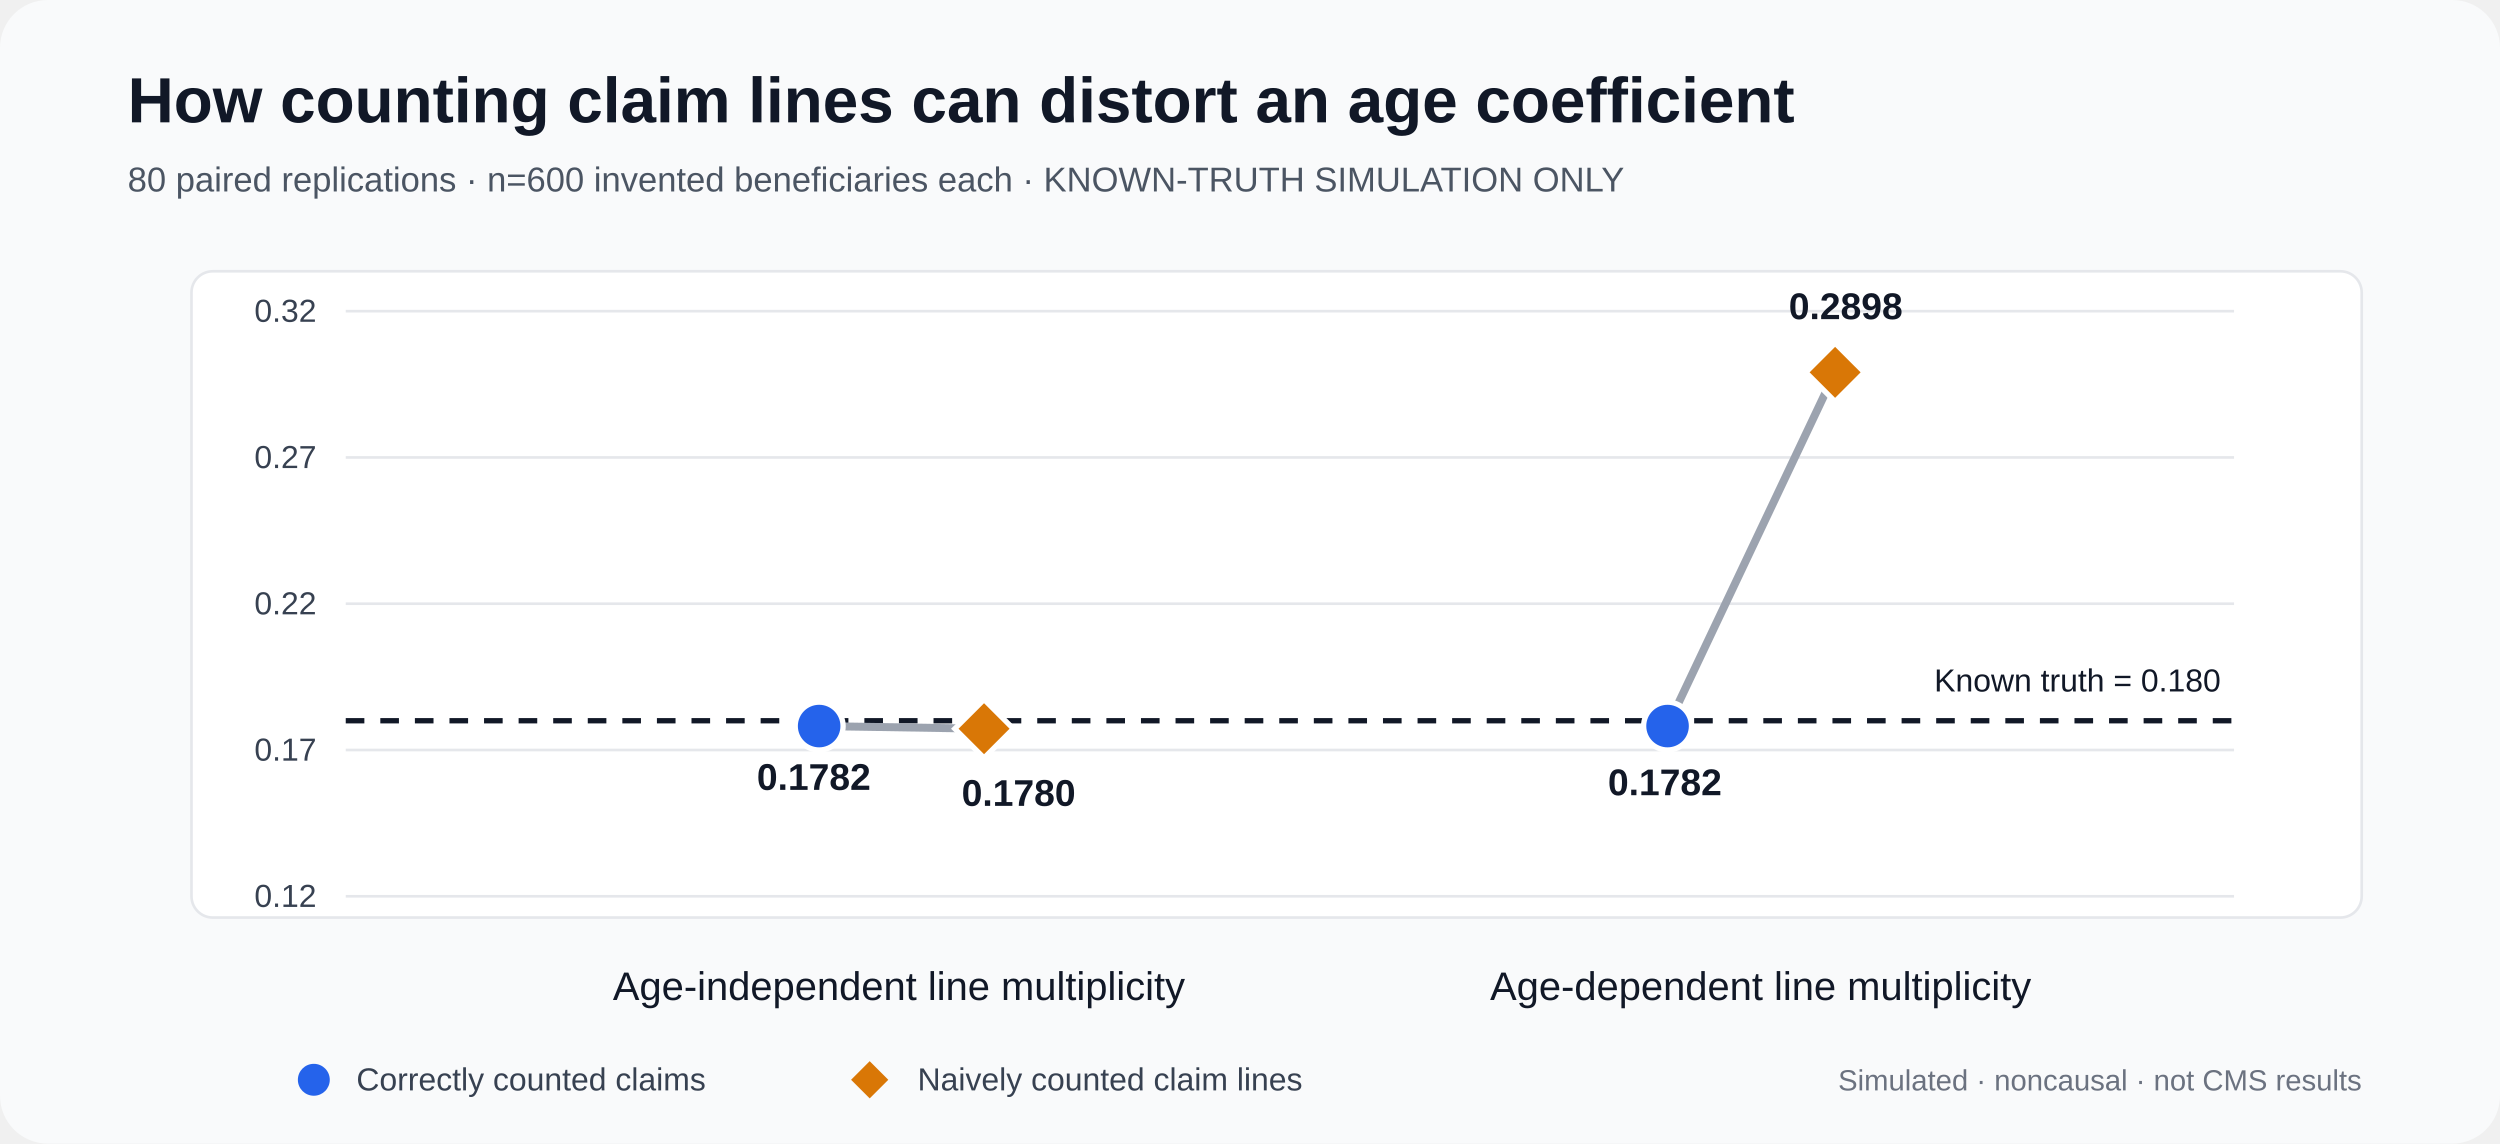
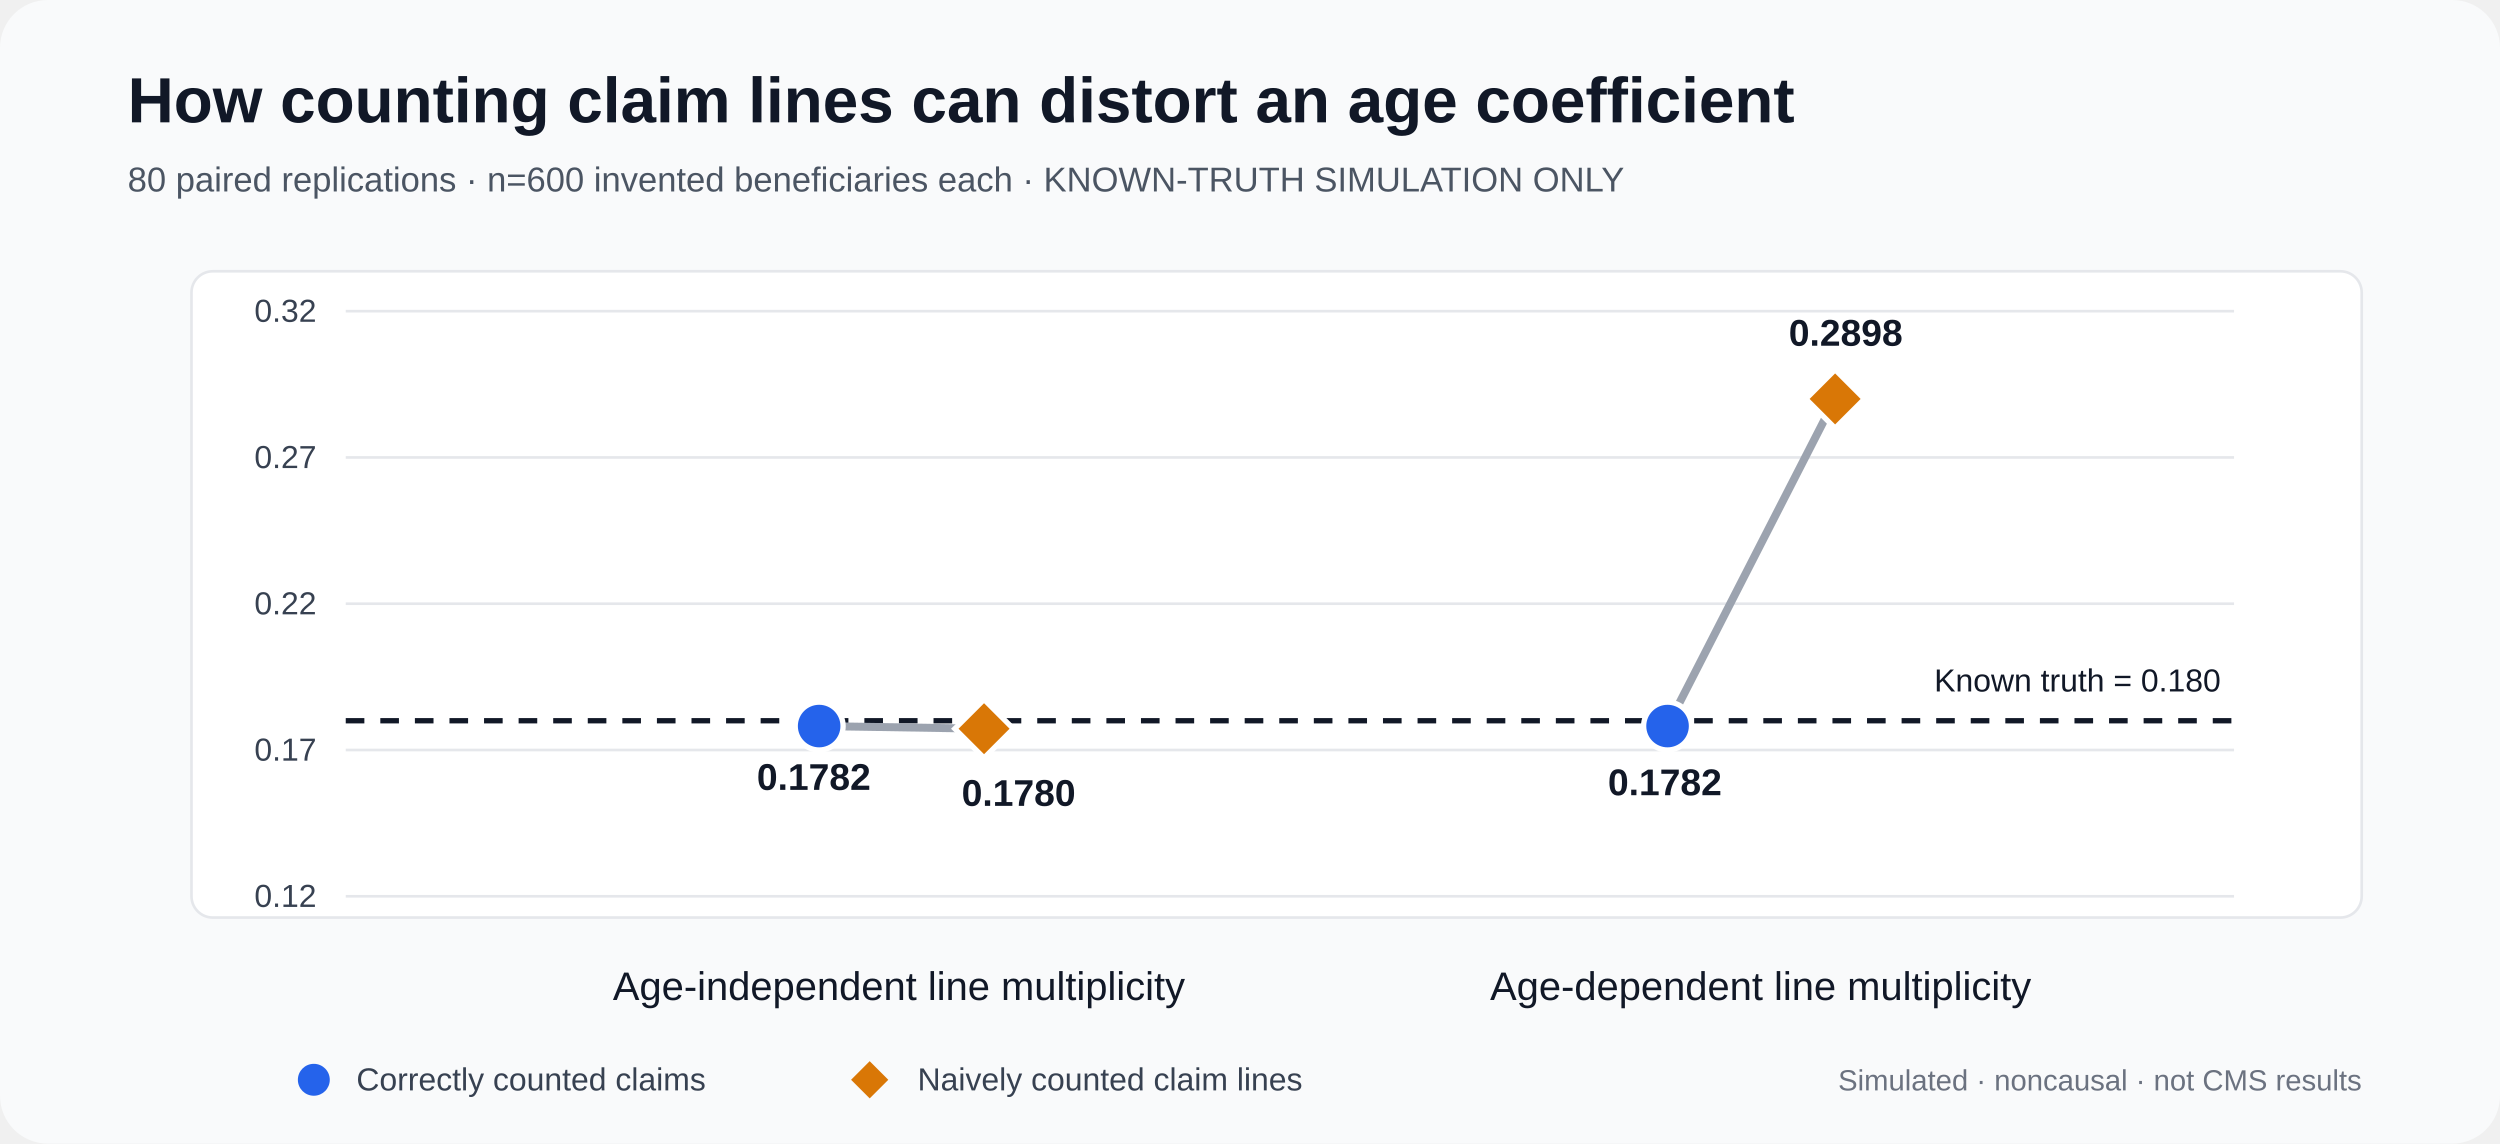
<svg xmlns="http://www.w3.org/2000/svg" width="940" height="430" viewBox="0 0 940 430" role="img" aria-labelledby="title desc">
  <rect width="940" height="430" rx="18" fill="#f9fafb" />
  <text x="48" y="46" font-family="Arial,Helvetica,sans-serif" font-size="24" font-weight="700" fill="#111827">How counting claim lines can distort an age coefficient</text>
  <text x="48" y="72" font-family="Arial,Helvetica,sans-serif" font-size="13" fill="#4b5563">80 paired replications · n=600 invented beneficiaries each · KNOWN-TRUTH SIMULATION ONLY</text>
  <rect x="72" y="102" width="816" height="243" rx="8" fill="#ffffff" stroke="#e5e7eb" />
  <g stroke="#e5e7eb" stroke-width="1">
    <line x1="130" y1="117" x2="840" y2="117" />
    <line x1="130" y1="172" x2="840" y2="172" />
    <line x1="130" y1="227" x2="840" y2="227" />
    <line x1="130" y1="282" x2="840" y2="282" />
    <line x1="130" y1="337" x2="840" y2="337" />
  </g>
  <g fill="#374151" font-family="Arial,Helvetica,sans-serif" font-size="12" text-anchor="end">
    <text x="119" y="121">0.32</text>
    <text x="119" y="176">0.27</text>
    <text x="119" y="231">0.22</text>
    <text x="119" y="286">0.17</text>
    <text x="119" y="341">0.12</text>
  </g>
  <line x1="130" y1="271" x2="840" y2="271" stroke="#111827" stroke-width="2" stroke-dasharray="7 6" />
  <text x="835" y="260" font-family="Arial,Helvetica,sans-serif" font-size="12" text-anchor="end" fill="#111827">Known truth = 0.180</text>
  <g stroke-width="3">
    <line x1="308" y1="273" x2="370" y2="274" stroke="#9ca3af" />
-     <line x1="627" y1="273" x2="690" y2="140" stroke="#9ca3af" />
+     <line x1="627" y1="273" x2="690" y2="150" stroke="#9ca3af" />
  </g>
  <circle cx="308" cy="273" r="9" fill="#2563eb" stroke="#ffffff" stroke-width="2" />
  <polygon points="370,263 381,274 370,285 359,274" fill="#d97706" stroke="#ffffff" stroke-width="2" />
  <circle cx="627" cy="273" r="9" fill="#2563eb" stroke="#ffffff" stroke-width="2" />
-   <polygon points="690,129 701,140 690,151 679,140" fill="#d97706" stroke="#ffffff" stroke-width="2" />
+   <polygon points="690,139 701,150 690,161 679,150" fill="#d97706" stroke="#ffffff" stroke-width="2" />
  <g font-family="Arial,Helvetica,sans-serif" font-weight="600" font-size="14" text-anchor="middle" fill="#111827">
    <text x="306" y="297">0.1782</text>
    <text x="383" y="303">0.1780</text>
    <text x="626" y="299">0.1782</text>
-     <text x="694" y="120">0.2898</text>
+     <text x="694" y="130">0.2898</text>
  </g>
  <g font-family="Arial,Helvetica,sans-serif" font-size="15" fill="#111827" text-anchor="middle">
    <text x="338" y="376">Age-independent line multiplicity</text>
    <text x="662" y="376">Age-dependent line multiplicity</text>
  </g>
  <circle cx="118" cy="406" r="6" fill="#2563eb" />
  <text x="134" y="410" font-family="Arial,Helvetica,sans-serif" font-size="12" fill="#374151">Correctly counted claims</text>
  <polygon points="327,399 334,406 327,413 320,406" fill="#d97706" />
  <text x="345" y="410" font-family="Arial,Helvetica,sans-serif" font-size="12" fill="#374151">Naively counted claim lines</text>
  <text x="888" y="410" font-family="Arial,Helvetica,sans-serif" font-size="11" text-anchor="end" fill="#6b7280">Simulated · noncausal · not CMS results</text>
</svg>
